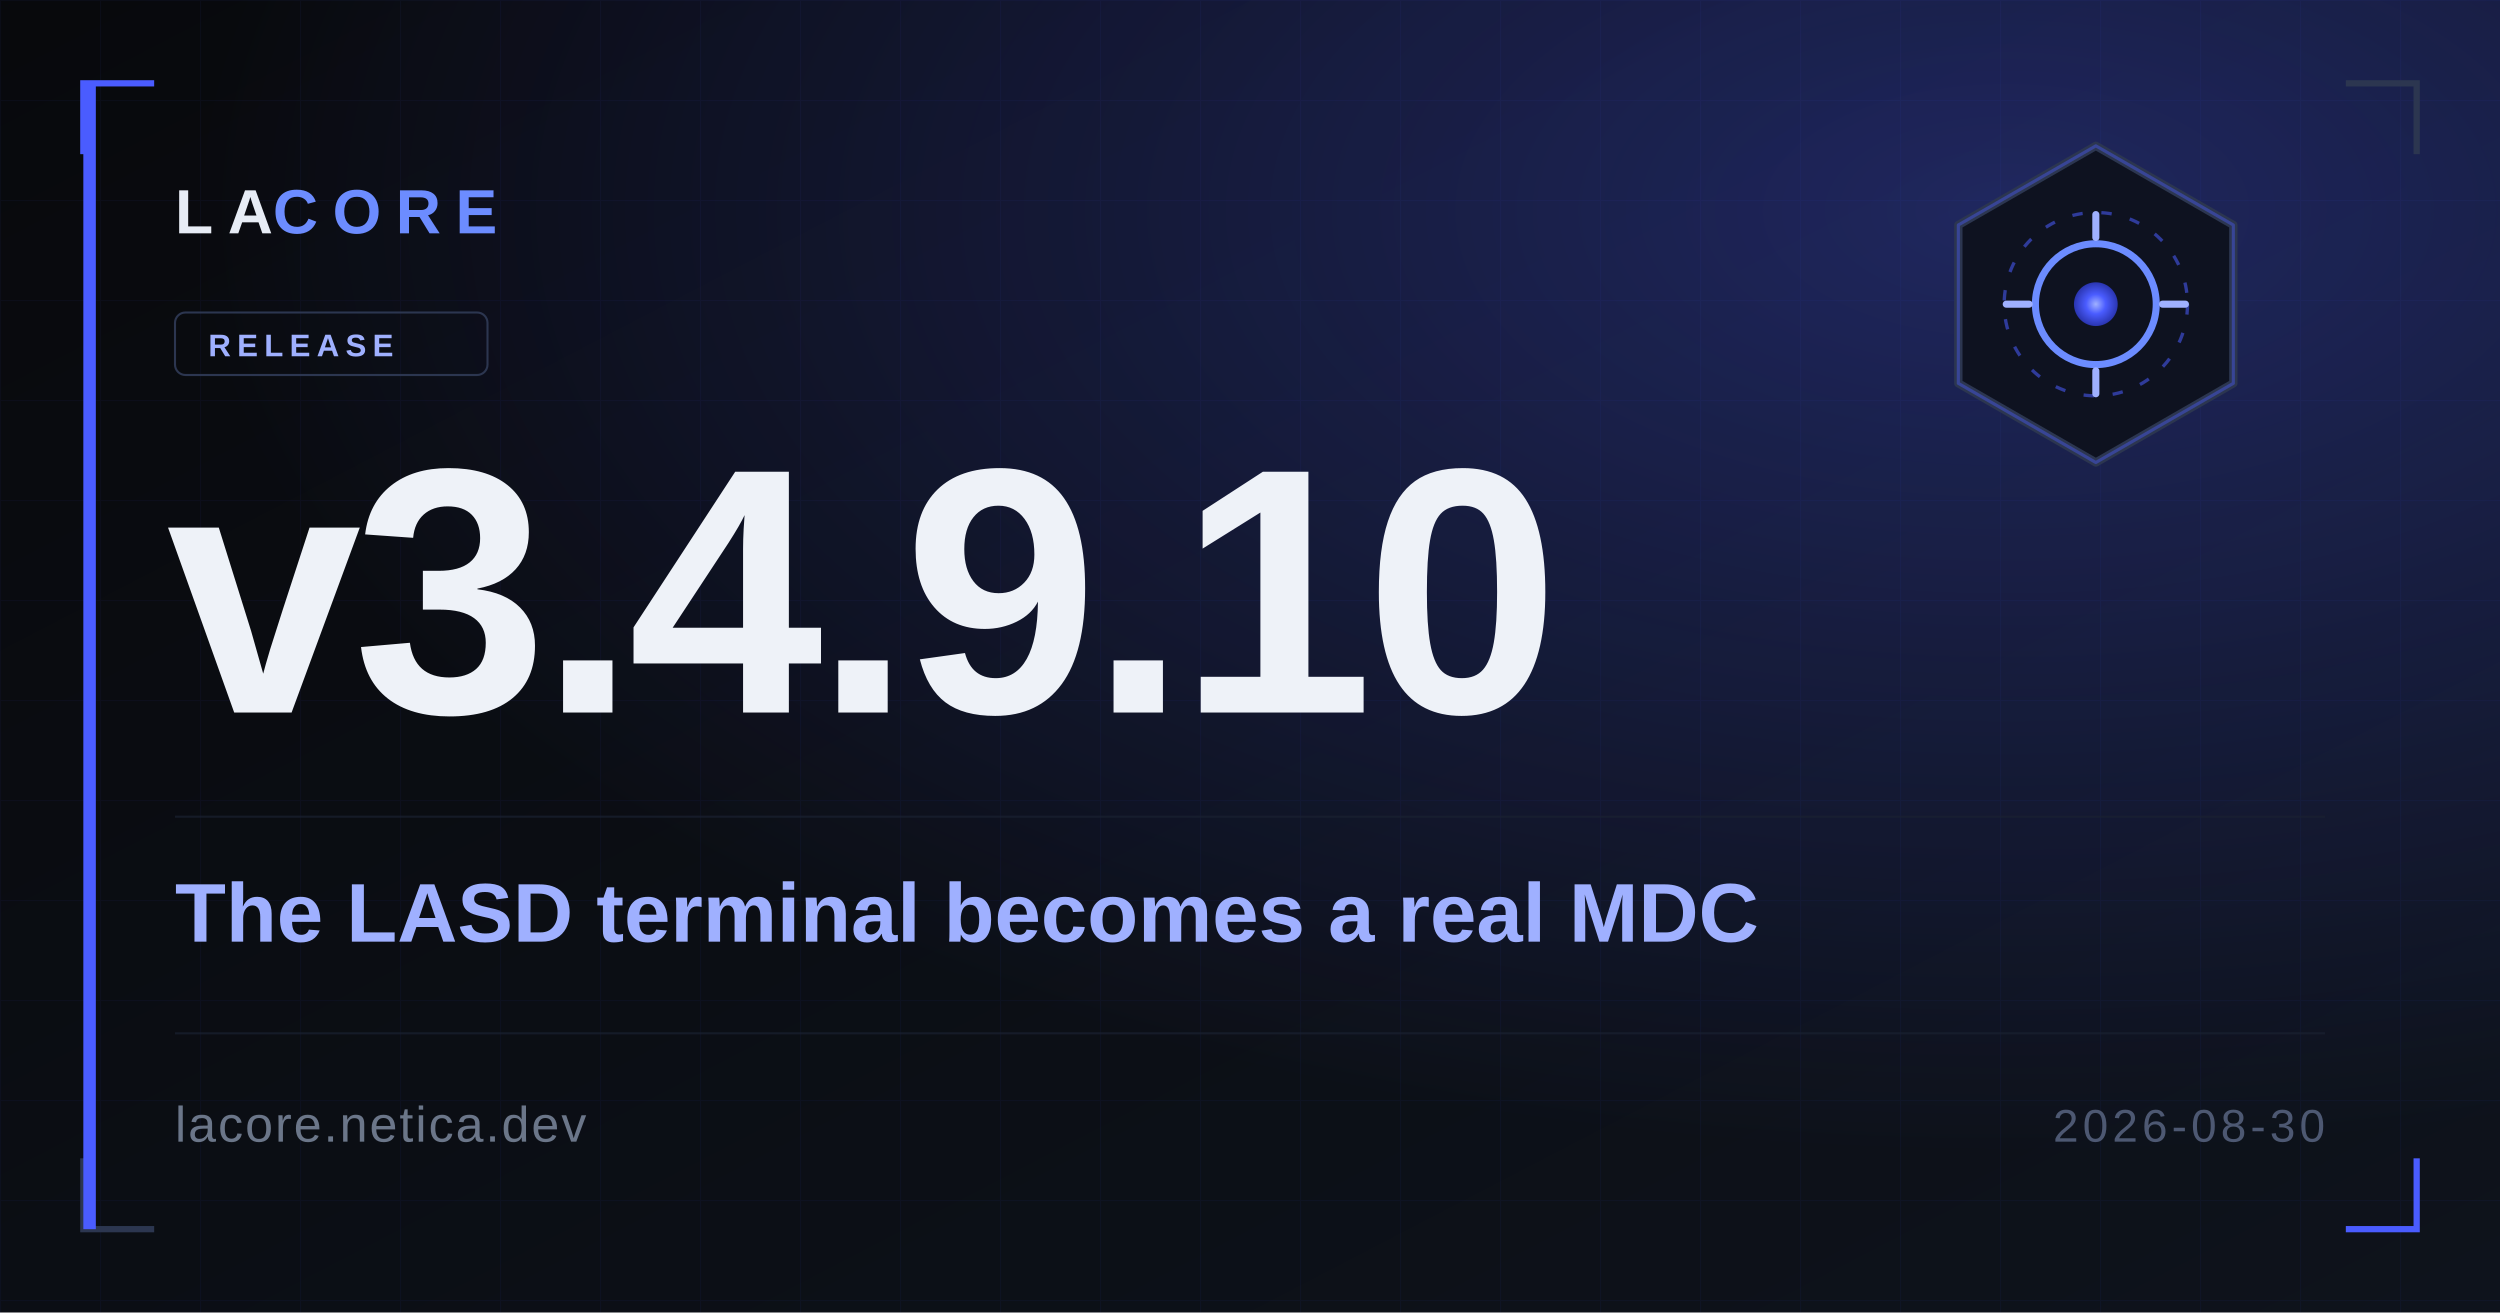
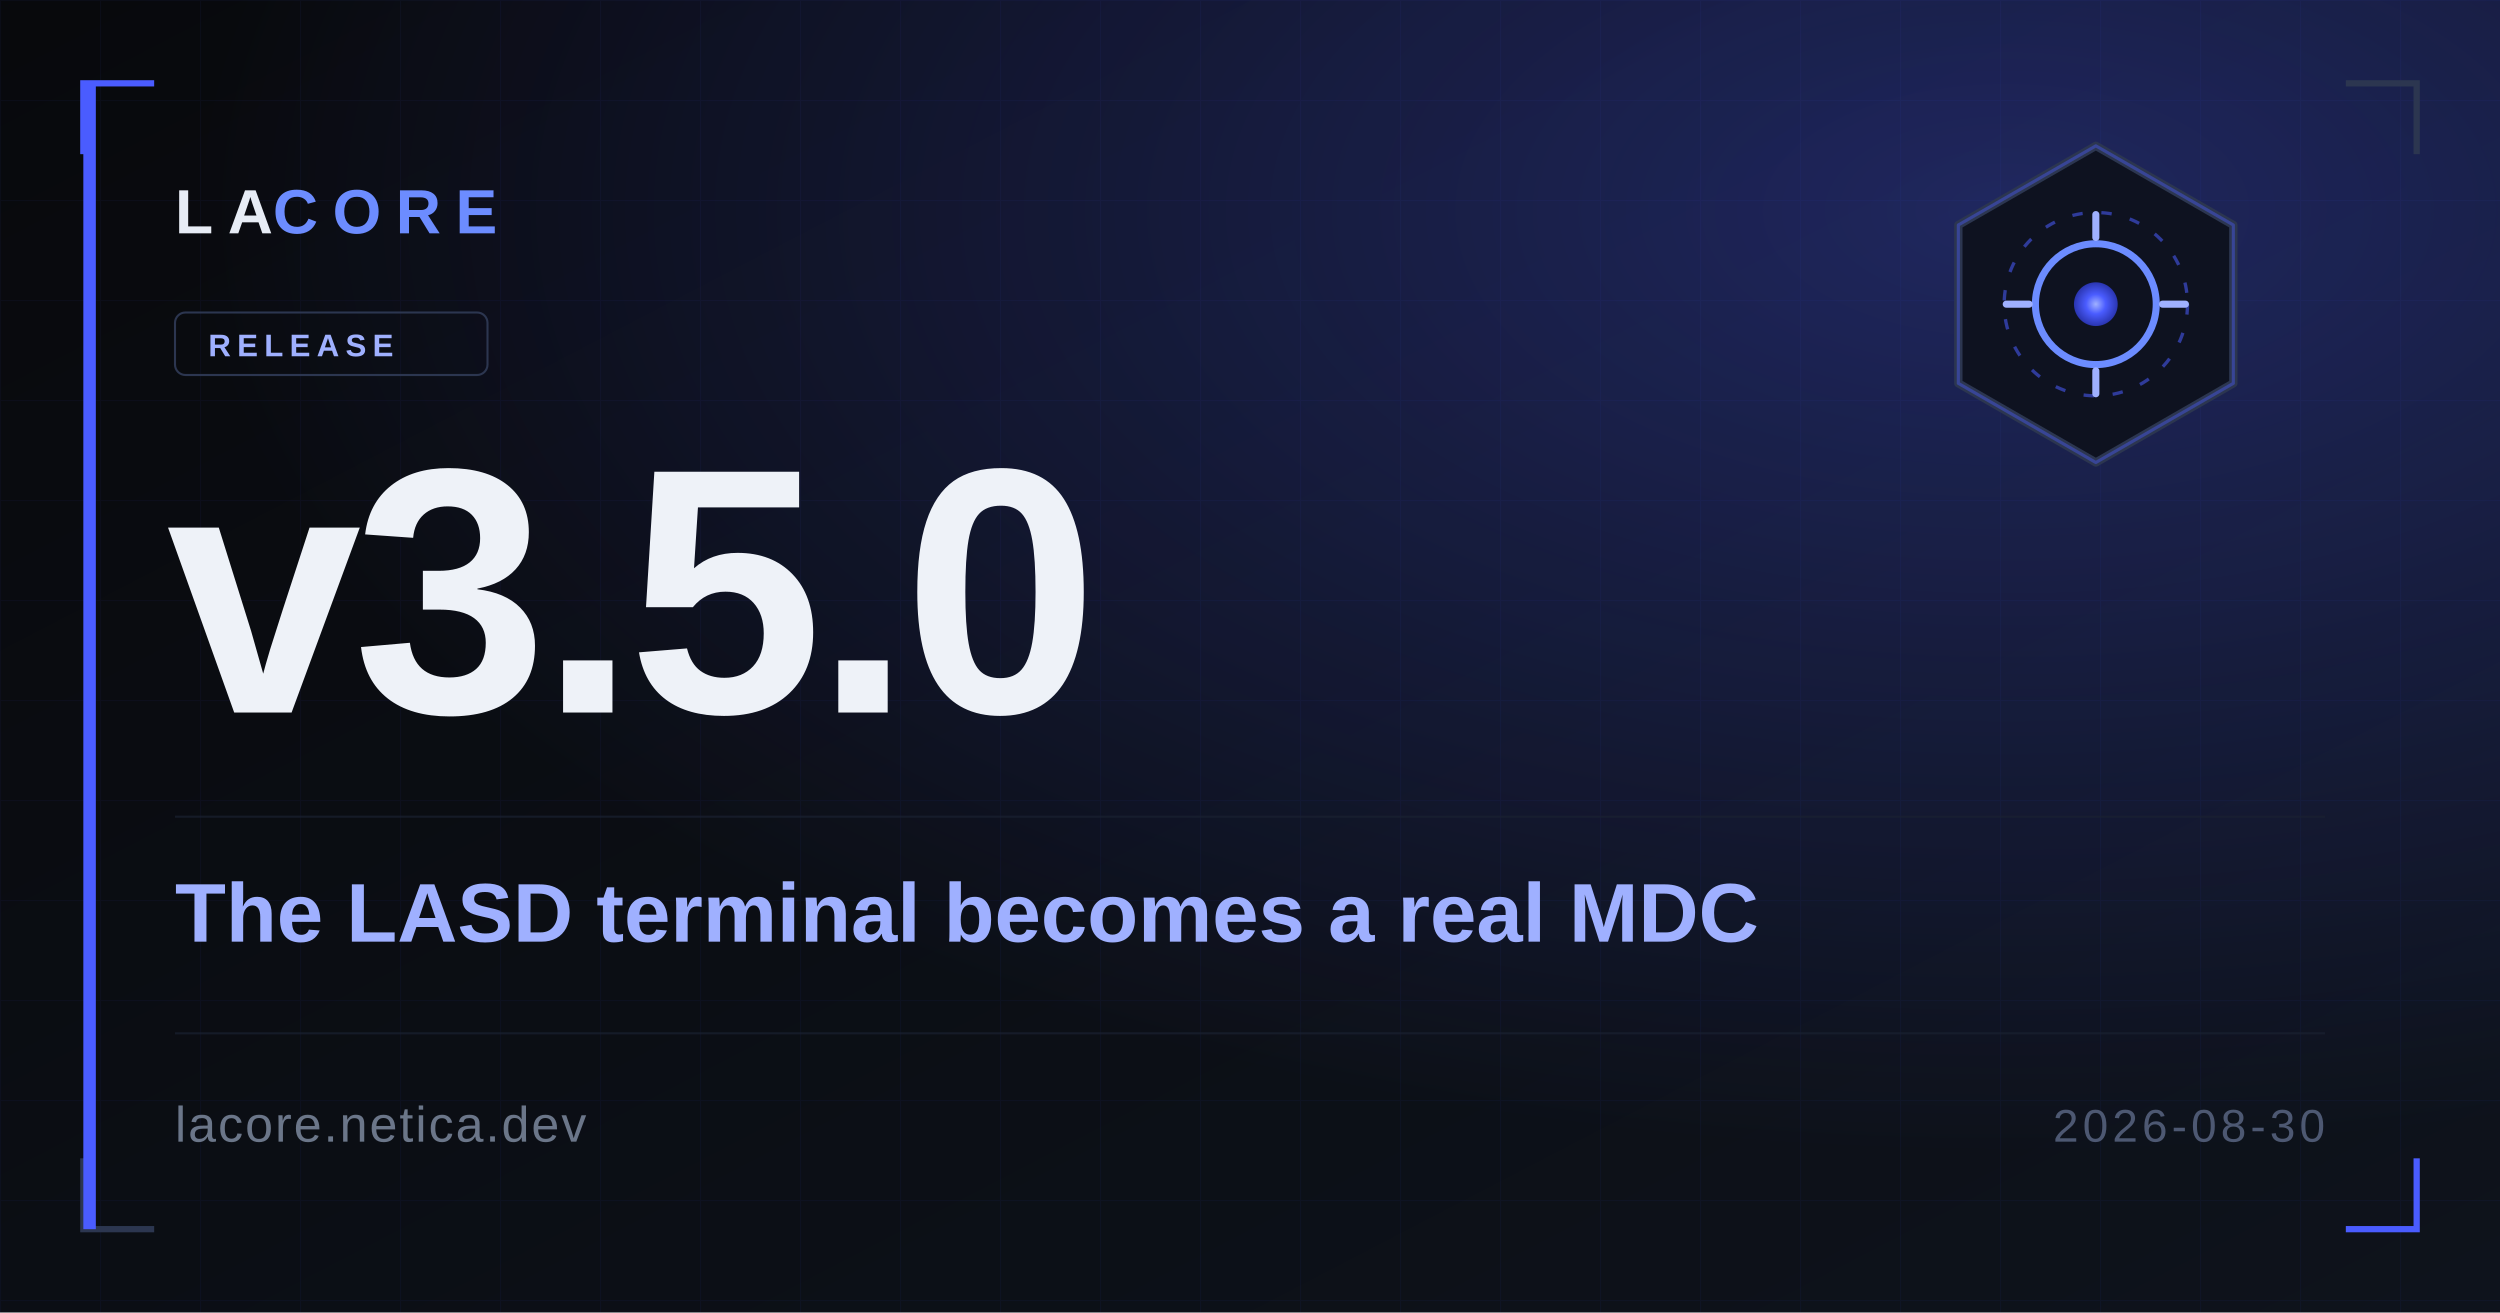
<svg xmlns="http://www.w3.org/2000/svg" viewBox="0 0 1200 630" font-family="'Chakra Petch', 'Segoe UI', system-ui, -apple-system, Arial, sans-serif">
  <defs>
    <linearGradient id="bg" x1="0" y1="0" x2="1" y2="1">
      <stop offset="0" stop-color="#08090c" />
      <stop offset="1" stop-color="#0e131c" />
    </linearGradient>
    <radialGradient id="glow" cx="0.8" cy="0.16" r="0.72">
      <stop offset="0" stop-color="#4a5cff" stop-opacity="0.32" />
      <stop offset="1" stop-color="#4a5cff" stop-opacity="0" />
    </radialGradient>
    <radialGradient id="core" cx="0.5" cy="0.5" r="0.5">
      <stop offset="0" stop-color="#9fb0ff" />
      <stop offset="0.45" stop-color="#4a5cff" />
      <stop offset="1" stop-color="#2a35b0" />
    </radialGradient>
    <pattern id="grid" width="48" height="48" patternUnits="userSpaceOnUse">
      <path d="M48 0H0V48" fill="none" stroke="#4a5cff" stroke-opacity="0.05" stroke-width="1" />
    </pattern>
  </defs>
  <rect width="1200" height="630" fill="url(#bg)" />
  <rect width="1200" height="630" fill="url(#grid)" />
  <rect width="1200" height="630" fill="url(#glow)" />
  <g stroke="#4a5cff" stroke-width="3" fill="none">
    <path d="M40 74 V40 H74" />
    <path d="M1160 556 V590 H1126" />
  </g>
  <g stroke="#2c3650" stroke-width="3" fill="none">
    <path d="M1160 74 V40 H1126" />
    <path d="M40 556 V590 H74" />
  </g>
  <rect x="40" y="40" width="6" height="550" fill="#4a5cff" />
  <g transform="translate(1006 150)">
    <g transform="translate(-90 -90)">
      <polygon points="90,10 156,48 156,124 90,162 24,124 24,48" fill="#0e1220" stroke="#2c3650" stroke-width="4" stroke-linejoin="round" />
      <polygon points="90,10 156,48 156,124 90,162 24,124 24,48" fill="none" stroke="#4a5cff" stroke-width="1.5" stroke-linejoin="round" opacity="0.4" />
      <circle cx="90" cy="86" r="44" fill="none" stroke="#4a5cff" stroke-width="1.6" stroke-dasharray="5 9" opacity="0.55" />
      <circle cx="90" cy="86" r="29" fill="none" stroke="#6c8cff" stroke-width="3.4" />
      <circle cx="90" cy="86" r="10.5" fill="url(#core)" />
      <g stroke="#9fb0ff" stroke-width="3.4" stroke-linecap="round">
        <line x1="90" y1="43" x2="90" y2="54" />
        <line x1="90" y1="118" x2="90" y2="129" />
        <line x1="47" y1="86" x2="58" y2="86" />
        <line x1="122" y1="86" x2="133" y2="86" />
      </g>
    </g>
  </g>
  <g stroke="#1a2131" stroke-width="1" opacity="0.7">
    <line x1="84" y1="392" x2="1116" y2="392" />
    <line x1="84" y1="496" x2="1116" y2="496" />
  </g>
  <text x="84" y="112" fill="#e7ecf5" font-size="30" font-weight="700" letter-spacing="7">LA<tspan fill="#6c8cff">CORE</tspan>
  </text>
  <g>
    <rect x="84" y="150" width="150" height="30" rx="5" fill="none" stroke="#2c3650" />
    <text x="100" y="171" fill="#9fb0ff" font-size="15" font-weight="700" letter-spacing="3">RELEASE</text>
  </g>
-   <text x="80" y="342" fill="#eef2f8" font-size="168" font-weight="700" letter-spacing="-4">v3.4.9.10</text>
+   <text x="80" y="342" fill="#eef2f8" font-size="168" font-weight="700" letter-spacing="-4">v3.5.0</text>
  <text x="84" y="452" fill="#9fb0ff" font-size="40" font-weight="600">The LASD terminal becomes a real MDC</text>
  <text x="84" y="548" fill="#6b7689" font-size="24" font-weight="500" letter-spacing="1">lacore.netica.dev</text>
  <text x="1116" y="548" fill="#4d5872" font-size="22" font-weight="500" letter-spacing="2" text-anchor="end">2026-08-30</text>
</svg>
